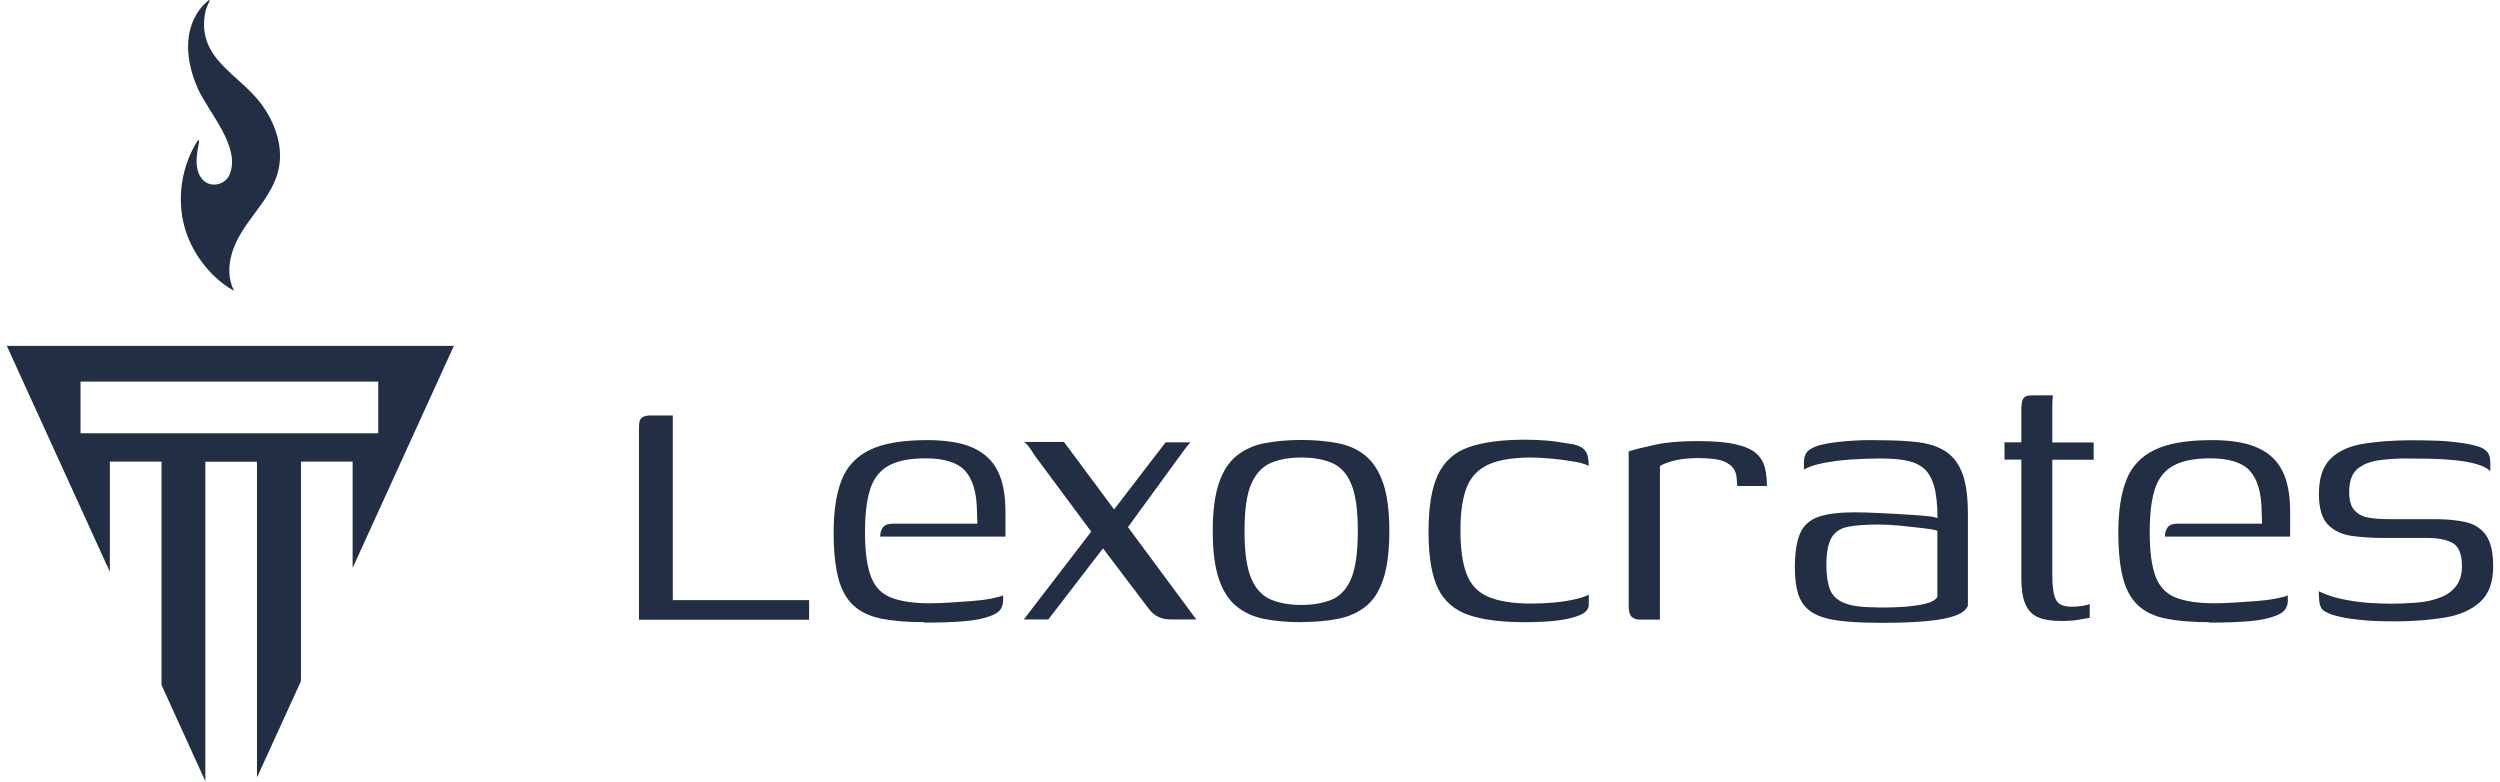
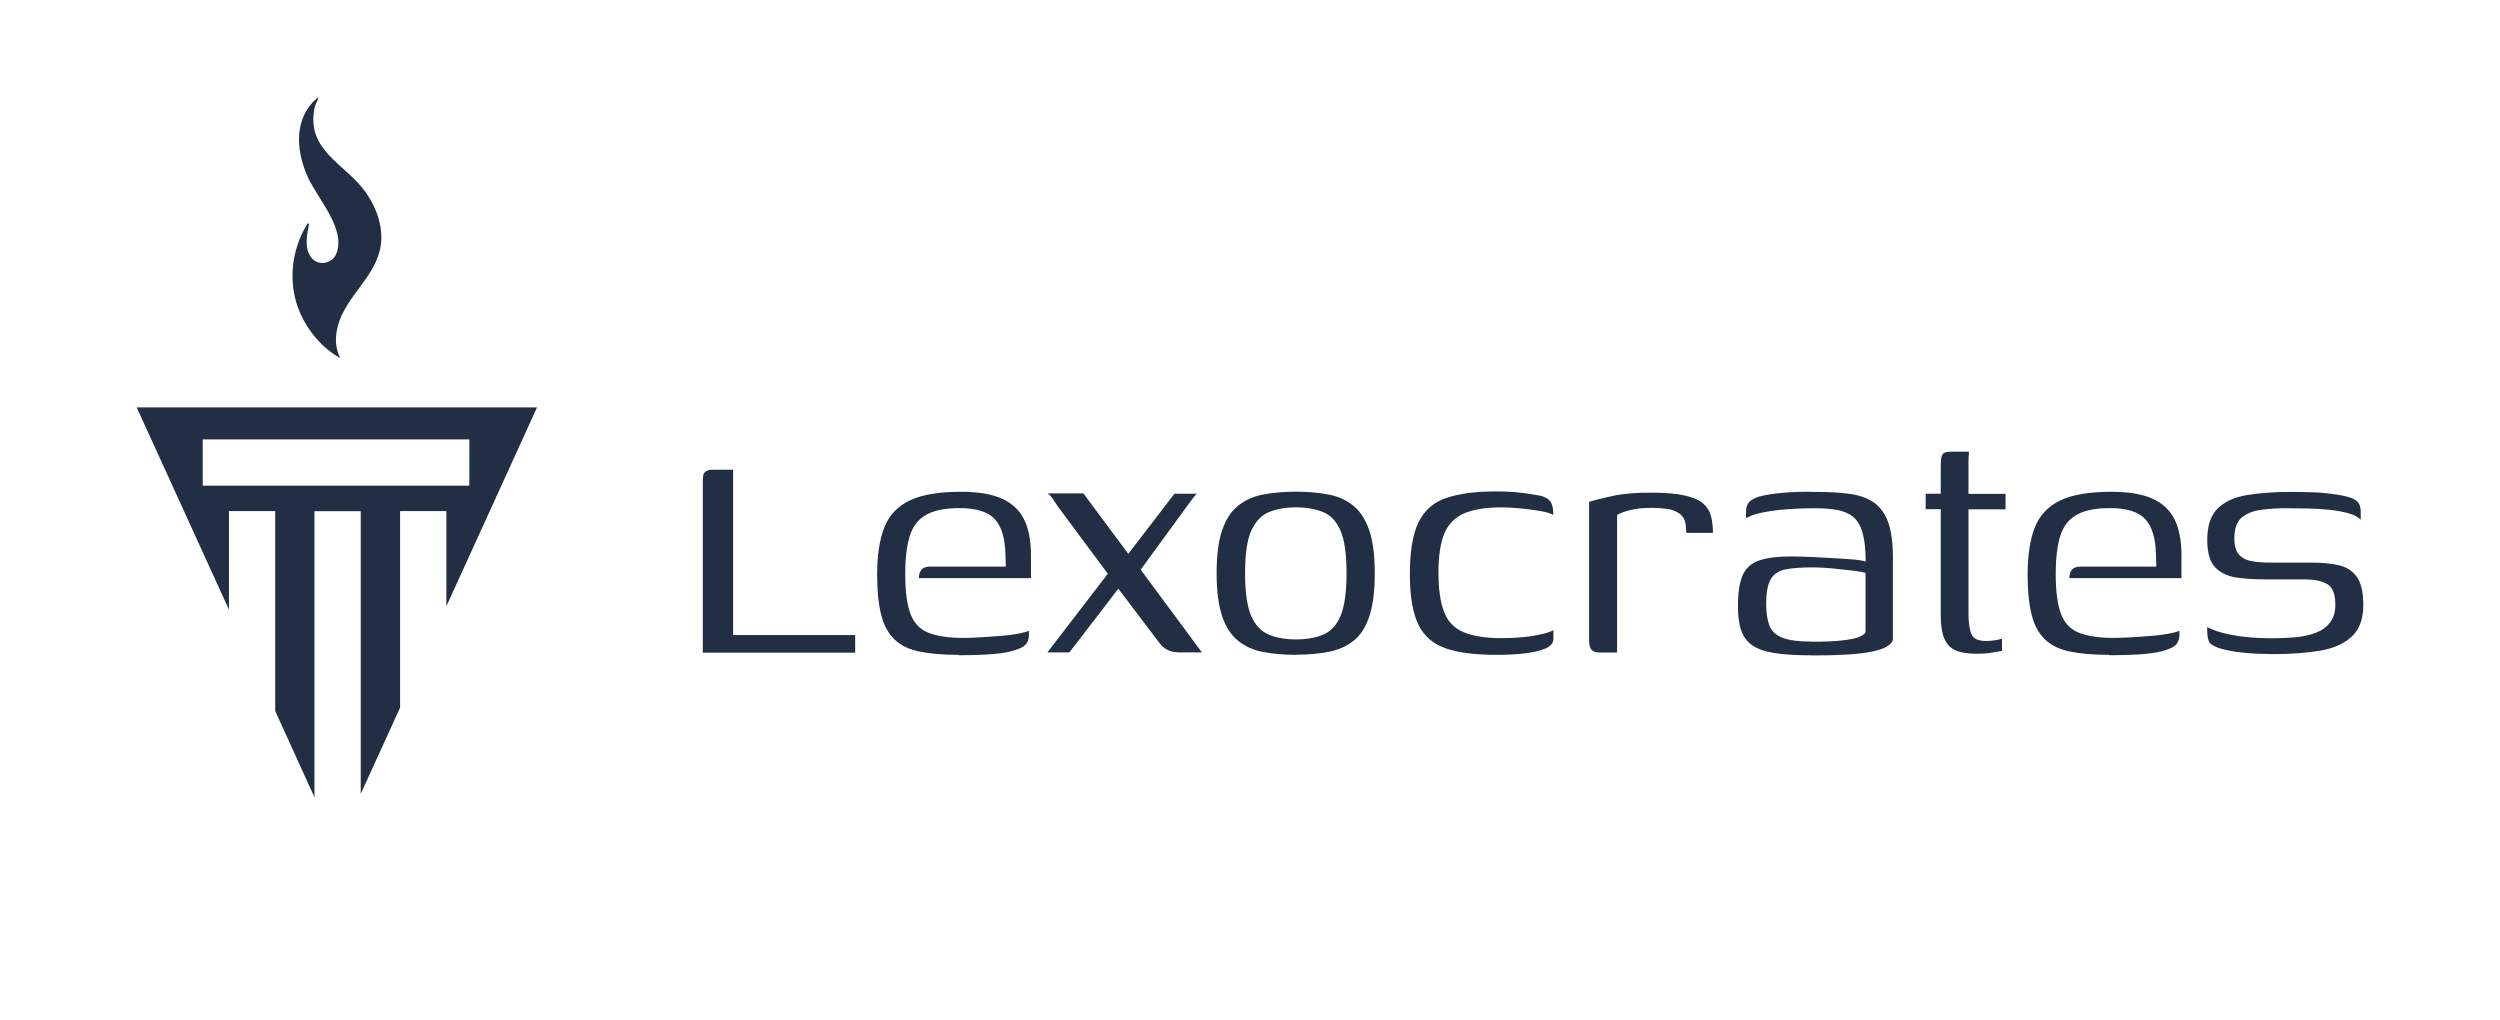
- <svg xmlns="http://www.w3.org/2000/svg" width="256" height="80" viewBox="0 0 256 80" fill="none">
-   <path d="M68.895 42.529V61.455H82.854V63.461H65.429V44.044C65.429 43.708 65.444 43.441 65.472 43.23C65.5 43.02 65.612 42.852 65.794 42.725C65.977 42.599 66.257 42.543 66.664 42.543H68.895V42.529Z" fill="#212E44" />
-   <path d="M94.68 63.713C92.927 63.713 91.44 63.587 90.247 63.349C89.055 63.11 88.087 62.647 87.385 61.988C86.67 61.314 86.151 60.388 85.842 59.196C85.533 58.003 85.365 56.446 85.365 54.538C85.365 52.35 85.632 50.568 86.179 49.165C86.726 47.762 87.694 46.738 89.083 46.065C90.472 45.391 92.436 45.068 94.947 45.068C96.883 45.068 98.44 45.321 99.605 45.84C100.769 46.359 101.625 47.145 102.158 48.211C102.691 49.277 102.958 50.652 102.958 52.35V54.945H90.135C90.135 54.58 90.219 54.272 90.401 54.019C90.584 53.767 90.921 53.626 91.398 53.626H100.082L100.04 52.307C100.012 50.428 99.605 49.067 98.833 48.211C98.061 47.369 96.715 46.934 94.807 46.934C93.193 46.934 91.945 47.173 91.033 47.664C90.121 48.155 89.49 48.941 89.125 50.035C88.76 51.129 88.578 52.616 88.578 54.496C88.578 56.502 88.788 58.017 89.195 59.07C89.602 60.122 90.289 60.823 91.271 61.202C92.239 61.581 93.558 61.777 95.228 61.777C95.803 61.777 96.462 61.749 97.206 61.707C97.949 61.665 98.693 61.609 99.45 61.553C100.208 61.497 100.881 61.413 101.471 61.3C102.06 61.188 102.481 61.076 102.719 60.964V61.511C102.719 61.819 102.635 62.1 102.467 62.38C102.298 62.647 101.962 62.886 101.443 63.068C100.769 63.334 99.871 63.517 98.735 63.615C97.599 63.713 96.238 63.755 94.666 63.755L94.68 63.713Z" fill="#212E44" />
-   <path d="M104.824 63.447L111.74 54.44L106.002 46.71C105.792 46.373 105.595 46.092 105.427 45.84C105.259 45.601 105.076 45.405 104.852 45.251H108.948L114.083 52.167L119.358 45.293H121.911C121.785 45.419 121.673 45.545 121.547 45.7C121.42 45.854 121.294 46.036 121.14 46.247L115.5 53.977L122.501 63.432H119.905C119.414 63.432 118.993 63.348 118.629 63.18C118.264 63.012 117.927 62.731 117.632 62.338L112.947 56.151L107.349 63.432H104.796L104.824 63.447Z" fill="#212E44" />
-   <path d="M133.261 63.713C131.872 63.713 130.609 63.601 129.515 63.391C128.407 63.18 127.453 62.759 126.653 62.114C125.853 61.483 125.236 60.543 124.815 59.294C124.394 58.045 124.184 56.418 124.184 54.384C124.184 52.35 124.394 50.722 124.815 49.474C125.236 48.225 125.853 47.285 126.653 46.654C127.453 46.022 128.407 45.587 129.515 45.377C130.623 45.167 131.872 45.054 133.261 45.054C134.65 45.054 135.856 45.167 136.964 45.377C138.073 45.587 139.013 46.008 139.812 46.654C140.598 47.285 141.201 48.225 141.636 49.474C142.057 50.722 142.268 52.35 142.268 54.384C142.268 56.418 142.057 58.102 141.636 59.336C141.215 60.585 140.612 61.511 139.812 62.128C139.027 62.745 138.073 63.166 136.964 63.377C135.856 63.587 134.622 63.699 133.261 63.699V63.713ZM133.261 61.946C134.467 61.946 135.505 61.763 136.375 61.398C137.245 61.034 137.904 60.318 138.353 59.266C138.802 58.2 139.041 56.586 139.041 54.398C139.041 52.209 138.816 50.596 138.353 49.53C137.904 48.464 137.245 47.762 136.375 47.397C135.505 47.032 134.467 46.85 133.261 46.85C132.054 46.85 131.016 47.032 130.146 47.397C129.276 47.762 128.617 48.477 128.14 49.53C127.663 50.596 127.439 52.209 127.439 54.398C127.439 56.586 127.677 58.2 128.14 59.266C128.603 60.332 129.276 61.034 130.146 61.398C131.016 61.763 132.054 61.946 133.261 61.946Z" fill="#212E44" />
-   <path d="M156.142 63.713C153.771 63.713 151.863 63.475 150.418 62.984C148.973 62.493 147.907 61.595 147.262 60.276C146.616 58.957 146.28 57.021 146.28 54.482C146.28 51.943 146.602 49.937 147.262 48.576C147.921 47.215 148.973 46.275 150.418 45.784C151.877 45.279 153.785 45.026 156.142 45.026C156.928 45.026 157.672 45.054 158.345 45.111C159.032 45.167 159.804 45.279 160.688 45.433C161.179 45.489 161.572 45.602 161.866 45.77C162.175 45.938 162.385 46.163 162.498 46.457C162.624 46.752 162.68 47.159 162.68 47.706C162.343 47.523 161.824 47.369 161.109 47.257C160.393 47.131 159.65 47.032 158.864 46.962C158.078 46.892 157.377 46.85 156.774 46.85C154.95 46.85 153.519 47.089 152.453 47.552C151.386 48.029 150.643 48.8 150.208 49.866C149.773 50.947 149.549 52.42 149.549 54.3C149.549 56.179 149.759 57.667 150.18 58.775C150.601 59.883 151.344 60.669 152.411 61.118C153.477 61.567 154.922 61.805 156.774 61.805C157.615 61.805 158.429 61.763 159.187 61.693C159.944 61.623 160.632 61.511 161.263 61.37C161.88 61.23 162.357 61.076 162.694 60.893V61.889C162.694 62.338 162.413 62.703 161.852 62.956C161.291 63.208 160.519 63.405 159.551 63.531C158.583 63.657 157.447 63.713 156.142 63.713Z" fill="#212E44" />
-   <path d="M169.962 63.447H167.955C167.562 63.447 167.268 63.349 167.071 63.152C166.875 62.956 166.777 62.577 166.777 62.044V46.219C167.45 46.008 168.362 45.784 169.527 45.532C170.691 45.279 172.136 45.167 173.876 45.167C175.517 45.167 176.808 45.279 177.762 45.504C178.716 45.728 179.417 46.037 179.852 46.443C180.287 46.836 180.582 47.313 180.722 47.874C180.862 48.436 180.932 49.067 180.932 49.768H177.888L177.846 49.137C177.818 48.436 177.593 47.931 177.159 47.608C176.738 47.285 176.233 47.089 175.657 47.019C175.082 46.949 174.507 46.906 173.932 46.906C173.048 46.906 172.276 46.977 171.589 47.131C170.901 47.285 170.368 47.482 169.976 47.72V63.461L169.962 63.447Z" fill="#212E44" />
-   <path d="M192.296 63.77C190.5 63.77 189.055 63.685 187.933 63.503C186.811 63.321 185.955 63.012 185.366 62.577C184.776 62.142 184.37 61.553 184.131 60.823C183.907 60.094 183.794 59.196 183.794 58.144C183.794 56.601 183.977 55.408 184.342 54.594C184.706 53.781 185.338 53.219 186.25 52.911C187.161 52.602 188.368 52.462 189.883 52.462C190.641 52.462 191.468 52.49 192.366 52.532C193.264 52.574 194.12 52.616 194.962 52.672C195.789 52.715 196.519 52.771 197.15 52.827C197.768 52.883 198.188 52.967 198.399 53.051C198.399 51.662 198.273 50.554 198.034 49.726C197.796 48.913 197.417 48.295 196.926 47.902C196.421 47.51 195.803 47.257 195.06 47.131C194.316 47.005 193.461 46.949 192.493 46.949C191.525 46.949 190.486 46.99 189.462 47.061C188.452 47.131 187.512 47.257 186.67 47.425C185.829 47.594 185.169 47.818 184.72 48.085V47.397C184.72 46.766 184.903 46.317 185.296 46.051C185.674 45.798 186.109 45.616 186.586 45.532C187.161 45.377 188.003 45.265 189.112 45.167C190.22 45.083 191.384 45.041 192.591 45.083C194.134 45.083 195.467 45.153 196.575 45.307C197.683 45.461 198.595 45.784 199.325 46.289C200.054 46.794 200.601 47.538 200.966 48.534C201.331 49.53 201.513 50.905 201.513 52.63V62.002C201.331 62.605 200.531 63.054 199.1 63.349C197.669 63.643 195.411 63.784 192.324 63.784L192.296 63.77ZM192.296 62.212C193.685 62.212 194.807 62.17 195.635 62.072C196.463 61.988 197.108 61.862 197.543 61.707C197.978 61.553 198.259 61.356 198.385 61.118V54.342C198.118 54.258 197.599 54.16 196.856 54.075C196.112 53.991 195.326 53.907 194.513 53.823C193.699 53.753 192.998 53.711 192.422 53.711C191.118 53.711 190.066 53.781 189.266 53.935C188.466 54.089 187.891 54.468 187.54 55.071C187.19 55.675 187.021 56.615 187.021 57.891C187.021 58.887 187.147 59.715 187.386 60.346C187.624 60.978 188.115 61.455 188.859 61.749C189.603 62.058 190.753 62.198 192.296 62.198V62.212Z" fill="#212E44" />
-   <path d="M211.081 63.587C210.057 63.587 209.243 63.461 208.668 63.194C208.093 62.942 207.672 62.493 207.391 61.847C207.125 61.216 206.984 60.346 206.984 59.252V47.061H205.259V45.293H206.984V42.024C206.984 41.575 207.026 41.224 207.097 41C207.167 40.776 207.307 40.635 207.489 40.565C207.672 40.509 207.924 40.481 208.261 40.481H210.211C210.211 40.481 210.211 40.677 210.183 40.874C210.169 41.07 210.155 41.351 210.155 41.715V45.307H214.392V47.075H210.155V58.901C210.155 60.08 210.281 60.922 210.52 61.398C210.758 61.889 211.305 62.128 212.161 62.128C212.498 62.128 212.849 62.1 213.213 62.044C213.578 61.988 213.831 61.918 213.985 61.861V63.264C213.803 63.292 213.452 63.349 212.933 63.447C212.414 63.545 211.796 63.587 211.067 63.587H211.081Z" fill="#212E44" />
-   <path d="M226.233 63.713C224.479 63.713 222.992 63.587 221.8 63.349C220.607 63.11 219.639 62.647 218.938 61.988C218.222 61.314 217.703 60.388 217.394 59.196C217.086 58.003 216.917 56.446 216.917 54.538C216.917 52.35 217.184 50.568 217.731 49.165C218.278 47.762 219.246 46.738 220.635 46.065C222.024 45.391 223.988 45.068 226.499 45.068C228.436 45.068 229.993 45.321 231.157 45.84C232.322 46.359 233.177 47.145 233.711 48.211C234.244 49.277 234.51 50.652 234.51 52.35V54.945H221.687C221.687 54.58 221.772 54.272 221.954 54.019C222.136 53.767 222.473 53.626 222.95 53.626H231.634L231.592 52.307C231.564 50.428 231.157 49.067 230.386 48.211C229.614 47.369 228.267 46.934 226.359 46.934C224.746 46.934 223.497 47.173 222.585 47.664C221.673 48.155 221.042 48.941 220.677 50.035C220.313 51.129 220.13 52.616 220.13 54.496C220.13 56.502 220.341 58.017 220.747 59.07C221.154 60.122 221.842 60.823 222.824 61.202C223.792 61.581 225.111 61.777 226.78 61.777C227.355 61.777 228.015 61.749 228.758 61.707C229.502 61.665 230.245 61.609 231.003 61.553C231.76 61.497 232.434 61.413 233.023 61.3C233.612 61.188 234.033 61.076 234.272 60.964V61.511C234.272 61.819 234.188 62.1 234.019 62.38C233.851 62.647 233.514 62.886 232.995 63.068C232.322 63.334 231.424 63.517 230.287 63.615C229.151 63.713 227.79 63.755 226.219 63.755L226.233 63.713Z" fill="#212E44" />
-   <path d="M245.144 63.629C244.625 63.629 243.98 63.615 243.208 63.587C242.437 63.559 241.651 63.489 240.837 63.377C240.038 63.264 239.308 63.11 238.677 62.9C238.368 62.773 238.13 62.661 237.947 62.535C237.765 62.409 237.639 62.198 237.555 61.904C237.484 61.595 237.442 61.146 237.442 60.543C238.116 60.879 238.901 61.146 239.813 61.342C240.725 61.539 241.637 61.665 242.549 61.735C243.461 61.791 244.219 61.819 244.822 61.819C245.734 61.819 246.618 61.777 247.487 61.707C248.357 61.637 249.129 61.469 249.83 61.202C250.532 60.95 251.079 60.557 251.486 60.038C251.893 59.519 252.103 58.845 252.103 57.989C252.103 56.741 251.78 55.955 251.149 55.604C250.518 55.254 249.648 55.085 248.554 55.085H243.966C242.844 55.085 241.791 55.015 240.809 54.875C239.827 54.735 239.014 54.356 238.396 53.739C237.779 53.121 237.456 52.069 237.456 50.582C237.456 48.969 237.849 47.776 238.635 46.99C239.421 46.205 240.543 45.686 241.974 45.447C243.419 45.209 245.088 45.083 246.996 45.083C247.698 45.083 248.525 45.096 249.494 45.125C250.462 45.153 251.387 45.251 252.271 45.391C252.875 45.475 253.38 45.602 253.801 45.728C254.207 45.868 254.516 46.05 254.712 46.303C254.909 46.541 255.007 46.892 255.007 47.355V48.267C254.74 47.959 254.277 47.72 253.646 47.538C253.015 47.355 252.271 47.215 251.444 47.131C250.616 47.047 249.746 46.99 248.876 46.976C247.992 46.962 247.179 46.948 246.421 46.948C245.453 46.948 244.513 47.005 243.601 47.131C242.689 47.257 241.96 47.552 241.399 48.015C240.837 48.492 240.557 49.277 240.557 50.4C240.557 51.255 240.739 51.873 241.104 52.265C241.469 52.658 241.96 52.911 242.577 53.009C243.194 53.121 243.91 53.163 244.696 53.163H249.381C250.532 53.163 251.556 53.261 252.454 53.458C253.352 53.654 254.039 54.089 254.544 54.777C255.049 55.464 255.302 56.53 255.302 57.989C255.302 59.603 254.867 60.809 253.983 61.623C253.099 62.437 251.893 62.984 250.363 63.236C248.834 63.489 247.095 63.629 245.158 63.629H245.144Z" fill="#212E44" />
-   <path d="M11.248 47.271H16.538V70.139L21.027 80.001V47.285H26.316V79.609L30.819 69.746V47.271H36.108V58.158L46.476 35.416H0.698L11.248 58.551V47.285V47.271ZM8.246 39.078H38.732V44.367H8.246V39.078Z" fill="#212E44" />
-   <path d="M23.931 29.763C23.566 29.566 23.216 29.328 22.879 29.075C20.999 27.658 19.526 25.512 18.895 23.239C18.081 20.293 18.6 17.01 20.213 14.443C20.284 14.331 20.424 14.316 20.382 14.569C20.255 15.299 19.736 17.235 20.718 18.357C21.546 19.311 23.033 18.918 23.482 17.936C24.745 15.116 21.392 11.567 20.284 9.126C19.035 6.362 18.614 2.911 20.845 0.498C20.901 0.442 21.308 0.063 21.336 0.049C21.448 -0.035 21.518 -0.021 21.434 0.147C21.279 0.498 21.083 0.876 21.013 1.283C20.115 6.067 24.534 7.568 26.835 10.753C28.098 12.521 28.925 14.723 28.603 16.926C28.07 20.475 24.619 22.664 23.707 26.087C23.37 27.336 23.37 28.584 23.959 29.763H23.931Z" fill="#212E44" />
+ <svg xmlns="http://www.w3.org/2000/svg" width="2001" height="816" viewBox="0 0 2001 816" fill="none">
+   <path d="M586.772 375.851V508.326H684.483V522.369H562.516V386.457C562.516 384.1 562.614 382.234 562.81 380.761C563.007 379.288 563.792 378.11 565.069 377.226C566.346 376.342 568.31 375.949 571.157 375.949H586.772V375.851Z" fill="#212E44" />
+   <path d="M767.267 524.135C754.992 524.135 744.582 523.251 736.235 521.581C727.888 519.912 721.112 516.671 716.202 512.056C711.193 507.342 707.56 500.861 705.399 492.513C703.239 484.166 702.061 473.266 702.061 459.91C702.061 444.591 703.926 432.119 707.756 422.299C711.586 412.478 718.362 405.31 728.084 400.596C737.806 395.882 751.555 393.624 769.133 393.624C782.685 393.624 793.585 395.391 801.736 399.025C809.887 402.658 815.877 408.157 819.609 415.621C823.341 423.084 825.207 432.708 825.207 444.591V462.758H735.449C735.449 460.205 736.039 458.044 737.315 456.277C738.592 454.509 740.949 453.527 744.288 453.527H805.075L804.78 444.296C804.584 431.137 801.736 421.611 796.335 415.621C790.934 409.729 781.506 406.684 768.151 406.684C756.858 406.684 748.118 408.354 741.734 411.791C735.351 415.228 730.932 420.727 728.379 428.387C725.826 436.047 724.549 446.456 724.549 459.616C724.549 473.659 726.022 484.264 728.87 491.63C731.718 498.995 736.53 503.905 743.404 506.556C750.18 509.208 759.411 510.583 771.097 510.583C775.123 510.583 779.739 510.386 784.944 510.092C790.148 509.797 795.353 509.404 800.656 509.012C805.959 508.619 810.673 508.029 814.797 507.244C818.922 506.458 821.868 505.673 823.537 504.887V508.717C823.537 510.877 822.948 512.841 821.769 514.805C820.591 516.671 818.234 518.341 814.601 519.617C809.887 521.483 803.602 522.76 795.648 523.447C787.693 524.135 778.168 524.429 767.169 524.429L767.267 524.135Z" fill="#212E44" />
+   <path d="M838.268 522.268L886.682 459.222L846.517 405.112C845.044 402.755 843.669 400.791 842.49 399.023C841.312 397.354 840.035 395.979 838.464 394.899H867.139L903.081 443.313L940.006 395.194H957.878C956.995 396.077 956.209 396.961 955.325 398.041C954.441 399.122 953.557 400.398 952.477 401.871L913 455.981L962.003 522.169H943.835C940.398 522.169 937.452 521.58 934.899 520.402C932.346 519.223 929.989 517.259 927.927 514.51L895.127 471.202L855.944 522.169H838.071L838.268 522.268Z" fill="#212E44" />
+   <path d="M1037.32 524.134C1027.6 524.134 1018.76 523.349 1011.1 521.876C1003.34 520.403 996.664 517.456 991.067 512.939C985.469 508.52 981.148 501.941 978.202 493.2C975.256 484.46 973.783 473.069 973.783 458.83C973.783 444.59 975.256 433.199 978.202 424.459C981.148 415.719 985.469 409.139 991.067 404.72C996.664 400.301 1003.34 397.257 1011.1 395.784C1018.86 394.311 1027.6 393.525 1037.32 393.525C1047.04 393.525 1055.49 394.311 1063.25 395.784C1071 397.257 1077.58 400.203 1083.18 404.72C1088.68 409.139 1092.9 415.719 1095.95 424.459C1098.89 433.199 1100.37 444.59 1100.37 458.83C1100.37 473.069 1098.89 484.853 1095.95 493.495C1093 502.235 1088.78 508.716 1083.18 513.037C1077.68 517.358 1071 520.304 1063.25 521.777C1055.49 523.25 1046.85 524.036 1037.32 524.036V524.134ZM1037.32 511.761C1045.77 511.761 1053.03 510.484 1059.12 507.931C1065.21 505.378 1069.83 500.369 1072.97 493.004C1076.11 485.541 1077.78 474.247 1077.78 458.928C1077.78 443.608 1076.21 432.315 1072.97 424.852C1069.83 417.388 1065.21 412.478 1059.12 409.925C1053.03 407.371 1045.77 406.095 1037.32 406.095C1028.87 406.095 1021.61 407.371 1015.52 409.925C1009.43 412.478 1004.82 417.486 1001.48 424.852C998.137 432.315 996.566 443.608 996.566 458.928C996.566 474.247 998.236 485.541 1001.48 493.004C1004.72 500.467 1009.43 505.378 1015.52 507.931C1021.61 510.484 1028.87 511.761 1037.32 511.761Z" fill="#212E44" />
+   <path d="M1197.49 524.136C1180.9 524.136 1167.54 522.466 1157.42 519.029C1147.31 515.592 1139.85 509.307 1135.33 500.076C1130.81 490.845 1128.46 477.293 1128.46 459.519C1128.46 441.744 1130.71 427.701 1135.33 418.175C1139.94 408.65 1147.31 402.07 1157.42 398.633C1167.64 395.098 1180.99 393.33 1197.49 393.33C1202.99 393.33 1208.2 393.526 1212.91 393.919C1217.72 394.312 1223.12 395.098 1229.31 396.178C1232.75 396.571 1235.5 397.356 1237.56 398.535C1239.72 399.713 1241.19 401.284 1241.98 403.347C1242.86 405.409 1243.25 408.257 1243.25 412.087C1240.9 410.81 1237.26 409.73 1232.26 408.944C1227.25 408.06 1222.04 407.373 1216.54 406.882C1211.04 406.391 1206.13 406.096 1201.91 406.096C1189.14 406.096 1179.13 407.766 1171.66 411.007C1164.2 414.345 1159 419.747 1155.95 427.21C1152.91 434.772 1151.34 445.083 1151.34 458.242C1151.34 471.401 1152.81 481.811 1155.76 489.569C1158.7 497.327 1163.91 502.826 1171.37 505.968C1178.83 509.111 1188.95 510.78 1201.91 510.78C1207.8 510.78 1213.5 510.486 1218.8 509.995C1224.1 509.504 1228.92 508.718 1233.34 507.736C1237.66 506.754 1241 505.674 1243.35 504.397V511.37C1243.35 514.512 1241.39 517.065 1237.46 518.833C1233.53 520.601 1228.13 521.975 1221.35 522.859C1214.58 523.743 1206.62 524.136 1197.49 524.136Z" fill="#212E44" />
+   <path d="M1294.22 522.271H1280.18C1277.43 522.271 1275.37 521.584 1273.99 520.209C1272.62 518.834 1271.93 516.183 1271.93 512.451V401.679C1276.65 400.206 1283.03 398.634 1291.18 396.867C1299.33 395.099 1309.45 394.313 1321.62 394.313C1333.11 394.313 1342.15 395.099 1348.82 396.67C1355.5 398.242 1360.41 400.402 1363.46 403.25C1366.5 406 1368.56 409.338 1369.55 413.267C1370.53 417.195 1371.02 421.614 1371.02 426.524H1349.71L1349.41 422.105C1349.22 417.195 1347.65 413.659 1344.6 411.401C1341.66 409.142 1338.12 407.767 1334.09 407.276C1330.07 406.785 1326.04 406.491 1322.01 406.491C1315.83 406.491 1310.43 406.982 1305.62 408.062C1300.8 409.142 1297.07 410.517 1294.32 412.186V522.37L1294.22 522.271Z" fill="#212E44" />
+   <path d="M1450.56 524.528C1437.99 524.528 1427.88 523.939 1420.02 522.662C1412.17 521.386 1406.18 519.225 1402.05 516.181C1397.93 513.137 1395.08 509.012 1393.41 503.906C1391.84 498.799 1391.05 492.514 1391.05 485.149C1391.05 474.347 1392.33 466 1394.88 460.304C1397.43 454.608 1401.85 450.68 1408.24 448.52C1414.62 446.359 1423.07 445.377 1433.67 445.377C1438.97 445.377 1444.77 445.573 1451.05 445.868C1457.34 446.163 1463.33 446.457 1469.22 446.85C1475.01 447.145 1480.12 447.537 1484.54 447.93C1488.86 448.323 1491.81 448.912 1493.28 449.502C1493.28 439.779 1492.4 432.022 1490.73 426.228C1489.06 420.532 1486.41 416.211 1482.97 413.461C1479.43 410.712 1475.11 408.944 1469.91 408.06C1464.7 407.176 1458.71 406.783 1451.94 406.783C1445.16 406.783 1437.89 407.078 1430.73 407.569C1423.66 408.06 1417.08 408.944 1411.18 410.122C1405.29 411.301 1400.68 412.872 1397.53 414.738V409.926C1397.53 405.507 1398.81 402.364 1401.56 400.499C1404.21 398.731 1407.26 397.454 1410.59 396.865C1414.62 395.785 1420.51 394.999 1428.27 394.312C1436.03 393.723 1444.18 393.428 1452.62 393.723C1463.43 393.723 1472.76 394.214 1480.51 395.294C1488.27 396.374 1494.66 398.633 1499.76 402.168C1504.87 405.703 1508.7 410.908 1511.25 417.88C1513.8 424.853 1515.08 434.477 1515.08 446.555V512.155C1513.8 516.377 1508.21 519.52 1498.19 521.582C1488.17 523.644 1472.36 524.626 1450.76 524.626L1450.56 524.528ZM1450.56 513.628C1460.28 513.628 1468.14 513.333 1473.93 512.646C1479.73 512.057 1484.25 511.173 1487.29 510.093C1490.33 509.012 1492.3 507.637 1493.18 505.968V458.536C1491.32 457.947 1487.68 457.26 1482.48 456.67C1477.27 456.081 1471.77 455.492 1466.08 454.903C1460.38 454.412 1455.47 454.117 1451.45 454.117C1442.31 454.117 1434.95 454.608 1429.35 455.688C1423.75 456.769 1419.73 459.42 1417.27 463.643C1414.82 467.865 1413.64 474.445 1413.64 483.381C1413.64 490.354 1414.52 496.148 1416.19 500.567C1417.86 504.986 1421.3 508.325 1426.5 510.387C1431.71 512.548 1439.76 513.53 1450.56 513.53V513.628Z" fill="#212E44" />
+   <path d="M1582.05 523.252C1574.88 523.252 1569.19 522.368 1565.16 520.503C1561.13 518.735 1558.19 515.592 1556.22 511.075C1554.36 506.656 1553.37 500.567 1553.37 492.908V407.57H1541.3V395.196H1553.37V372.315C1553.37 369.172 1553.67 366.717 1554.16 365.146C1554.65 363.575 1555.63 362.593 1556.91 362.102C1558.19 361.709 1559.95 361.513 1562.31 361.513H1575.96C1575.96 361.513 1575.96 362.888 1575.77 364.262C1575.67 365.637 1575.57 367.601 1575.57 370.155V395.294H1605.23V407.668H1575.57V490.453C1575.57 498.702 1576.45 504.594 1578.12 507.933C1579.79 511.37 1583.62 513.039 1589.61 513.039C1591.97 513.039 1594.42 512.843 1596.98 512.45C1599.53 512.057 1601.3 511.566 1602.38 511.173V520.994C1601.1 521.19 1598.65 521.583 1595.01 522.27C1591.38 522.958 1587.06 523.252 1581.95 523.252H1582.05Z" fill="#212E44" />
+   <path d="M1688.11 524.135C1675.84 524.135 1665.43 523.251 1657.08 521.581C1648.74 519.912 1641.96 516.671 1637.05 512.056C1632.04 507.342 1628.41 500.861 1626.25 492.513C1624.09 484.166 1622.91 473.266 1622.91 459.91C1622.91 444.591 1624.77 432.119 1628.6 422.299C1632.43 412.478 1639.21 405.31 1648.93 400.596C1658.65 395.882 1672.4 393.624 1689.98 393.624C1703.53 393.624 1714.43 395.391 1722.58 399.025C1730.73 402.658 1736.72 408.157 1740.46 415.621C1744.19 423.084 1746.05 432.708 1746.05 444.591V462.758H1656.3C1656.3 460.205 1656.89 458.044 1658.16 456.277C1659.44 454.509 1661.8 453.527 1665.14 453.527H1725.92L1725.63 444.296C1725.43 431.137 1722.58 421.611 1717.18 415.621C1711.78 409.729 1702.35 406.684 1689 406.684C1677.71 406.684 1668.97 408.354 1662.58 411.791C1656.2 415.228 1651.78 420.727 1649.23 428.387C1646.67 436.047 1645.4 446.456 1645.4 459.616C1645.4 473.659 1646.87 484.264 1649.72 491.63C1652.57 498.995 1657.38 503.905 1664.25 506.556C1671.03 509.208 1680.26 510.583 1691.94 510.583C1695.97 510.583 1700.59 510.386 1705.79 510.092C1711 509.797 1716.2 509.404 1721.5 509.012C1726.81 508.619 1731.52 508.029 1735.64 507.244C1739.77 506.458 1742.72 505.673 1744.38 504.887V508.717C1744.38 510.877 1743.8 512.841 1742.62 514.805C1741.44 516.671 1739.08 518.341 1735.45 519.617C1730.73 521.483 1724.45 522.76 1716.5 523.447C1708.54 524.135 1699.02 524.429 1688.02 524.429L1688.11 524.135Z" fill="#212E44" />
+   <path d="M1820.49 523.546C1816.86 523.546 1812.34 523.448 1806.94 523.251C1801.54 523.055 1796.04 522.564 1790.34 521.778C1784.74 520.993 1779.64 519.912 1775.22 518.439C1773.06 517.556 1771.39 516.77 1770.11 515.886C1768.83 515.002 1767.95 513.529 1767.36 511.467C1766.87 509.307 1766.58 506.164 1766.58 501.941C1771.29 504.298 1776.79 506.164 1783.17 507.539C1789.56 508.914 1795.94 509.798 1802.32 510.289C1808.71 510.681 1814.01 510.878 1818.23 510.878C1824.61 510.878 1830.8 510.583 1836.89 510.092C1842.98 509.601 1848.38 508.423 1853.29 506.557C1858.2 504.789 1862.03 502.04 1864.88 498.406C1867.72 494.773 1869.2 490.059 1869.2 484.068C1869.2 475.328 1866.94 469.829 1862.52 467.374C1858.1 464.919 1852.01 463.741 1844.35 463.741H1812.24C1804.38 463.741 1797.02 463.25 1790.14 462.268C1783.27 461.285 1777.57 458.634 1773.25 454.313C1768.93 449.992 1766.67 442.627 1766.67 432.218C1766.67 420.924 1769.42 412.577 1774.92 407.078C1780.42 401.578 1788.28 397.945 1798.3 396.275C1808.41 394.606 1820.1 393.722 1833.45 393.722C1838.36 393.722 1844.16 393.82 1850.93 394.017C1857.71 394.213 1864.19 394.901 1870.38 395.883C1874.6 396.472 1878.13 397.356 1881.08 398.239C1883.93 399.221 1886.09 400.498 1887.46 402.266C1888.84 403.935 1889.53 406.39 1889.53 409.631V416.014C1887.66 413.854 1884.42 412.184 1880 410.908C1875.58 409.631 1870.38 408.649 1864.58 408.06C1858.79 407.471 1852.7 407.078 1846.61 406.98C1840.42 406.881 1834.73 406.783 1829.43 406.783C1822.65 406.783 1816.07 407.176 1809.69 408.06C1803.3 408.944 1798.2 411.006 1794.27 414.246C1790.34 417.585 1788.38 423.085 1788.38 430.941C1788.38 436.931 1789.65 441.252 1792.21 444.002C1794.76 446.752 1798.2 448.519 1802.52 449.207C1806.84 449.992 1811.85 450.287 1817.35 450.287H1850.15C1858.2 450.287 1865.37 450.974 1871.65 452.349C1877.94 453.724 1882.75 456.768 1886.29 461.58C1889.82 466.392 1891.59 473.855 1891.59 484.068C1891.59 495.362 1888.54 503.807 1882.36 509.503C1876.17 515.199 1867.72 519.029 1857.02 520.796C1846.32 522.564 1834.14 523.546 1820.59 523.546H1820.49Z" fill="#212E44" />
+   <path d="M183.26 409.045H220.283V569.115L251.708 638.152V409.143H288.73V635.402L320.253 566.366V409.045H357.275V485.25L429.847 326.064H109.412L183.26 488V409.143V409.045ZM162.245 351.695H375.639V388.717H162.245V351.695Z" fill="#212E44" />
+   <path d="M272.036 286.489C269.483 285.114 267.028 283.445 264.671 281.677C251.512 271.759 241.201 256.734 236.782 240.825C231.086 220.202 234.719 197.223 246.013 179.252C246.504 178.466 247.486 178.368 247.191 180.136C246.307 185.242 242.674 198.794 249.548 206.65C255.342 213.328 265.751 210.578 268.894 203.704C277.732 183.966 254.262 159.12 246.504 142.033C237.764 122.687 234.818 98.529 250.432 81.638C250.825 81.246 253.672 78.594 253.869 78.496C254.654 77.907 255.145 78.005 254.556 79.183C253.476 81.638 252.101 84.29 251.61 87.138C245.325 120.625 276.259 131.133 292.364 153.425C301.202 165.798 306.996 181.216 304.738 196.634C301.006 221.479 276.848 236.798 270.465 260.76C268.108 269.5 268.108 278.24 272.233 286.489H272.036Z" fill="#212E44" />
</svg>
